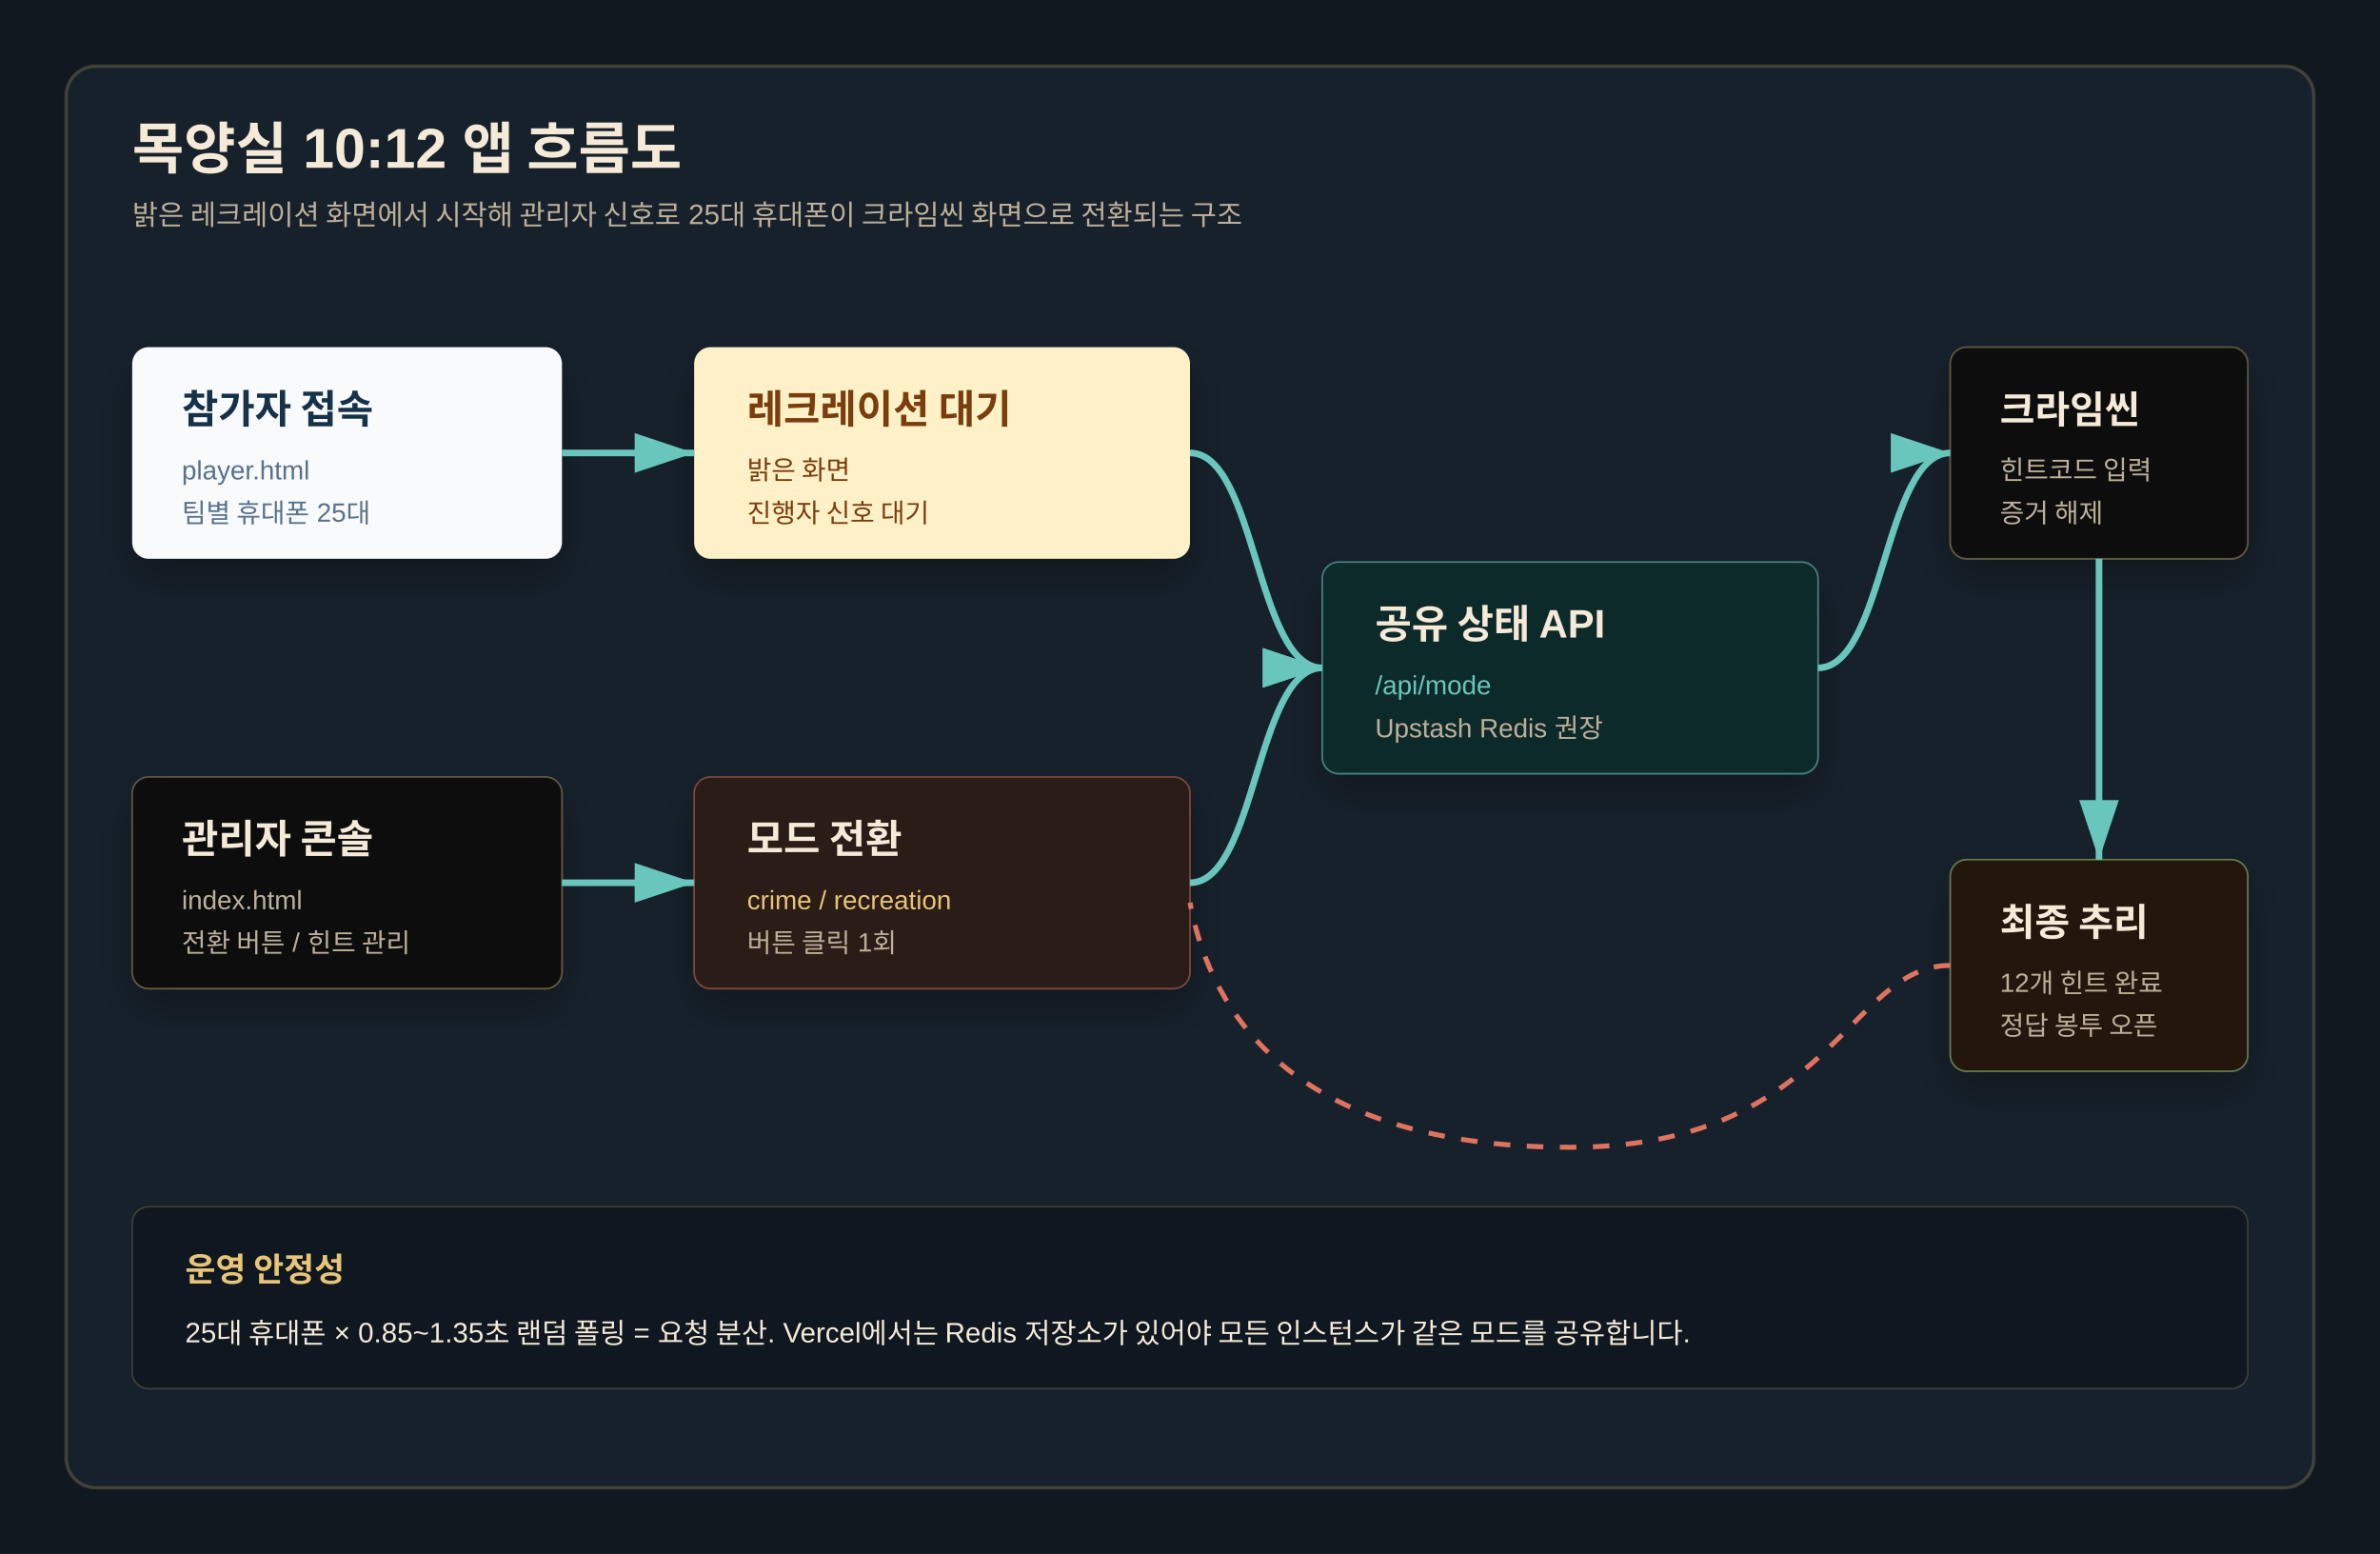
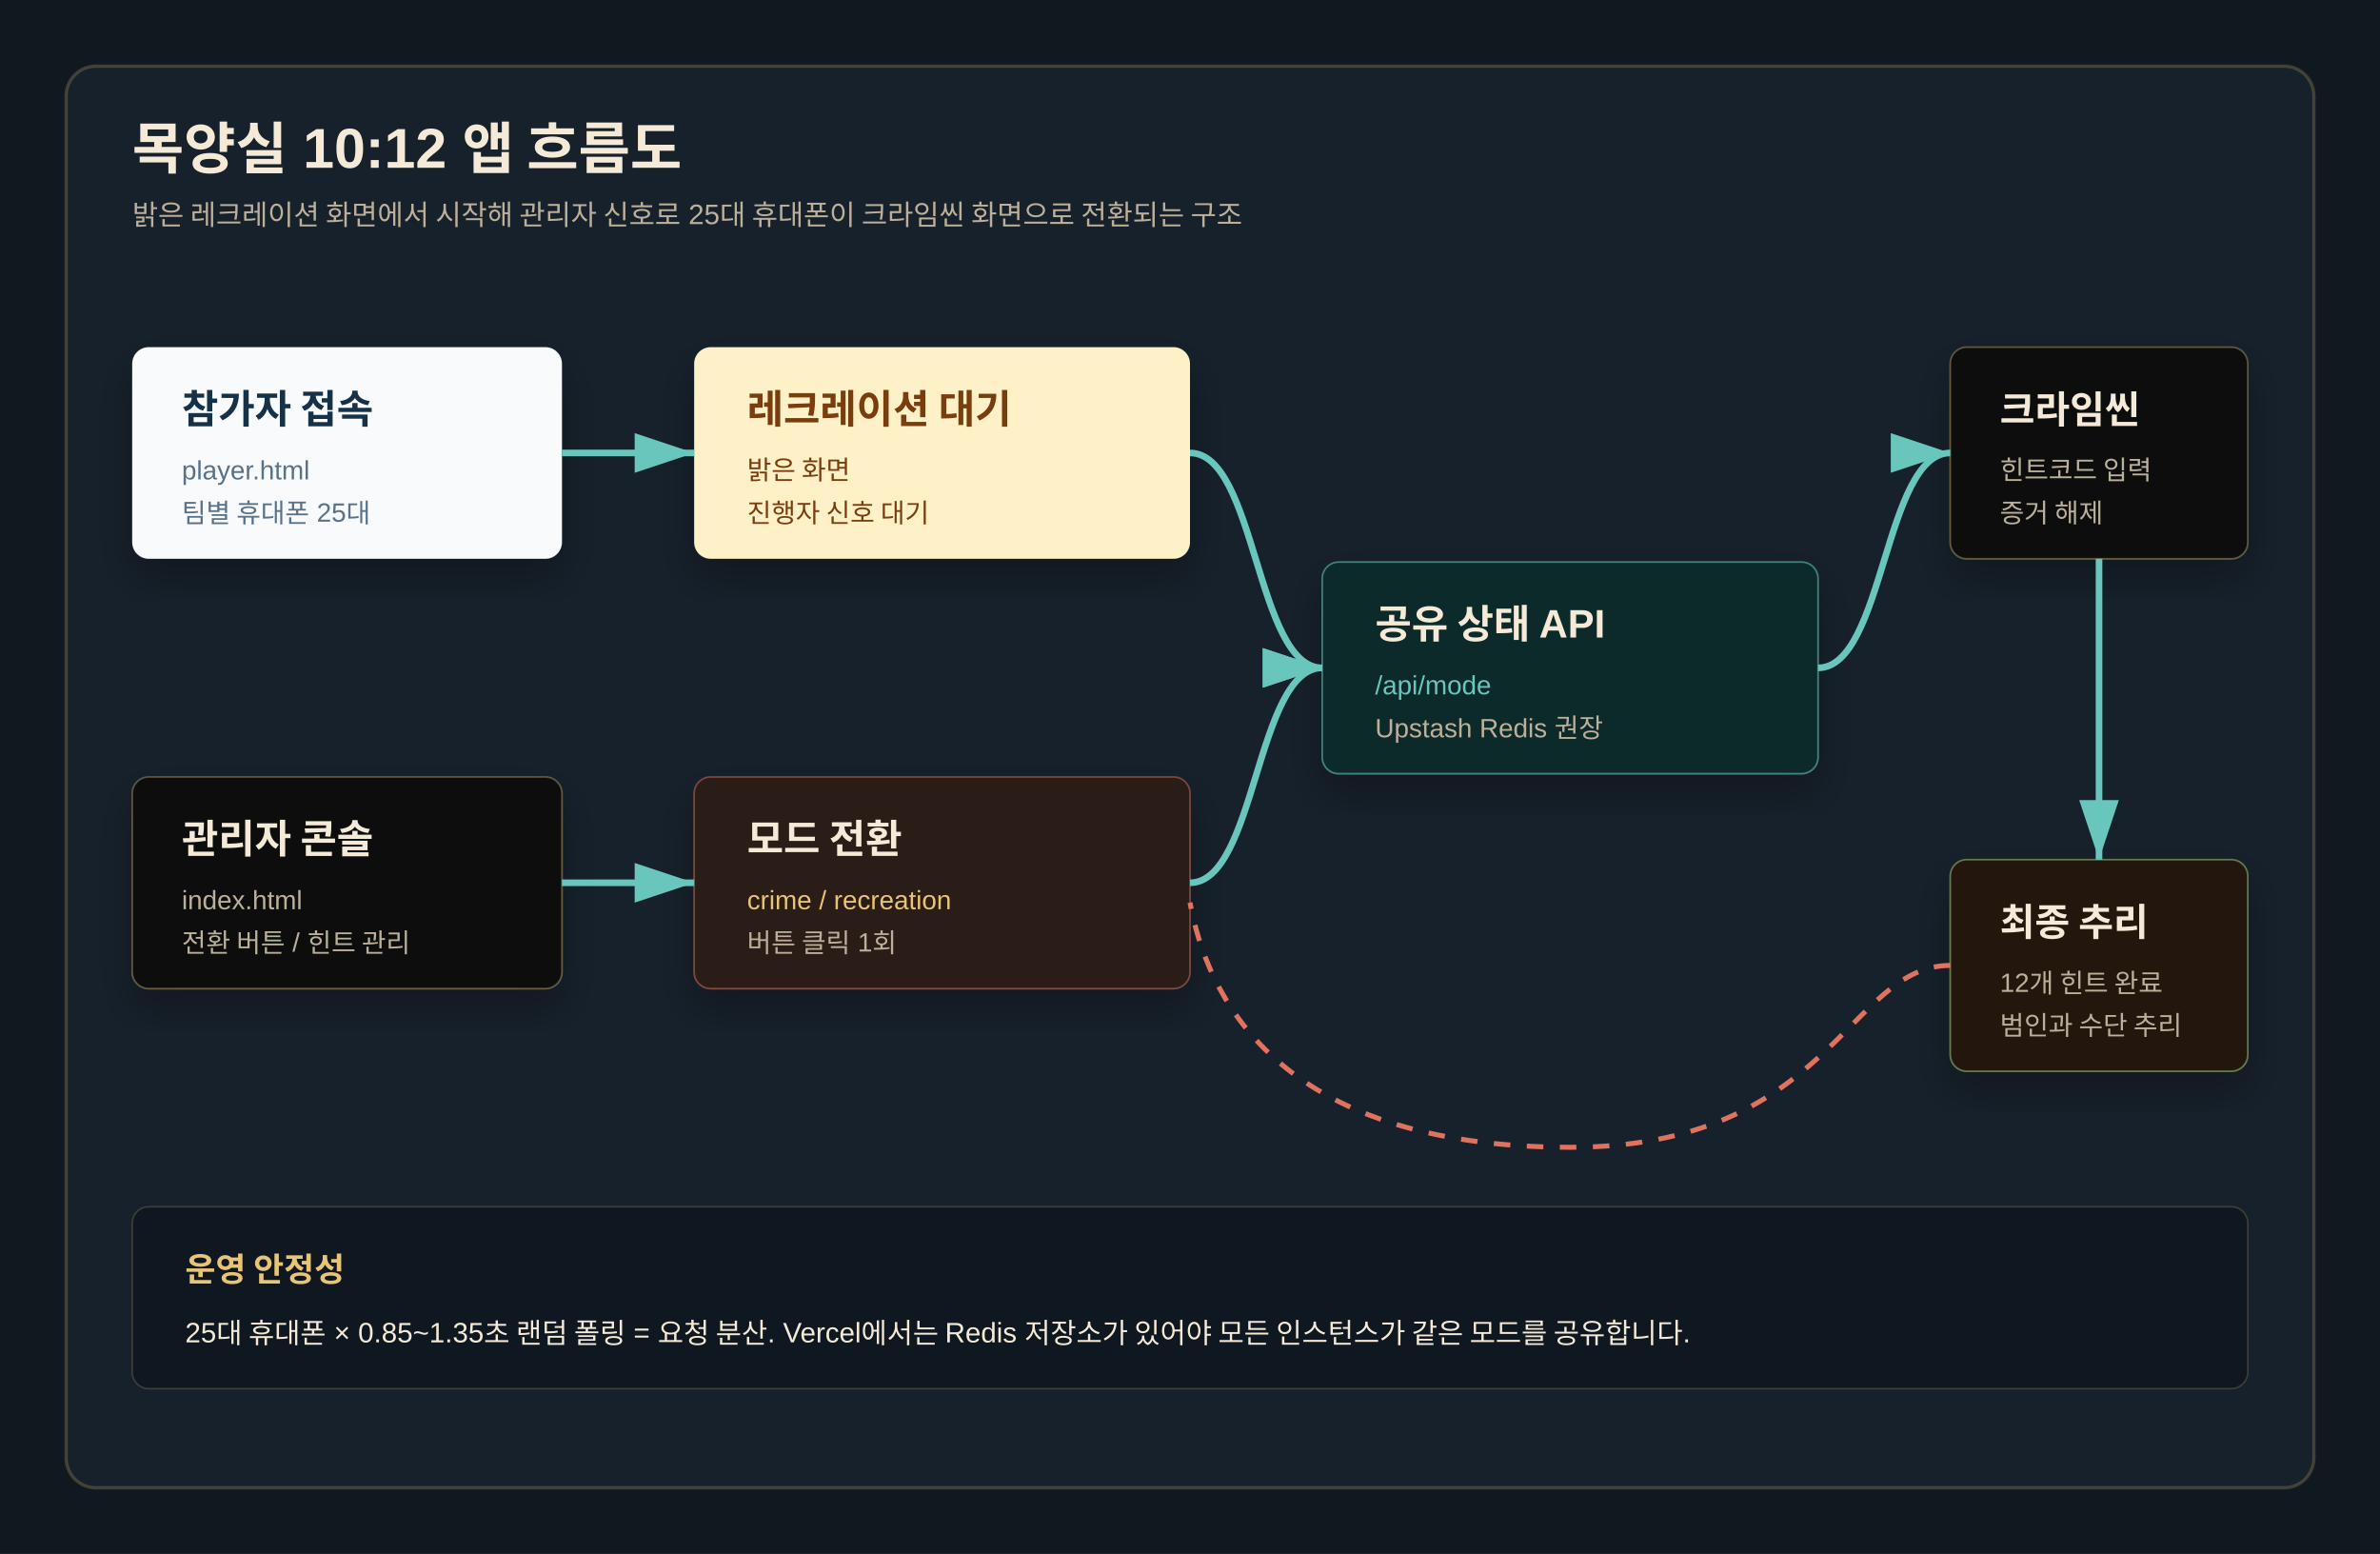
<svg xmlns="http://www.w3.org/2000/svg" width="1440" height="940" viewBox="0 0 1440 940" fill="none">
  <rect width="1440" height="940" fill="#101820" />
  <rect x="40" y="40" width="1360" height="860" rx="18" fill="#17212B" stroke="#E8C477" stroke-opacity=".22" stroke-width="2" />
  <text x="80" y="102" fill="#F5EAD7" font-family="Arial, sans-serif" font-size="34" font-weight="800">목양실 10:12 앱 흐름도</text>
  <text x="80" y="136" fill="#BDB09A" font-family="Arial, sans-serif" font-size="17">밝은 레크레이션 화면에서 시작해 관리자 신호로 25대 휴대폰이 크라임씬 화면으로 전환되는 구조</text>
  <defs>
    <marker id="arrow" markerWidth="12" markerHeight="12" refX="9" refY="3" orient="auto" markerUnits="strokeWidth">
      <path d="M0,0 L0,6 L9,3 z" fill="#69C6BD" />
    </marker>
    <filter id="shadow" x="-20%" y="-20%" width="140%" height="140%">
      <feDropShadow dx="0" dy="12" stdDeviation="12" flood-color="#000000" flood-opacity=".28" />
    </filter>
  </defs>
  <g filter="url(#shadow)">
    <rect x="80" y="210" width="260" height="128" rx="10" fill="#F8FAFC" />
    <text x="110" y="256" fill="#17324A" font-family="Arial, sans-serif" font-size="24" font-weight="800">참가자 접속</text>
    <text x="110" y="290" fill="#58728A" font-family="Arial, sans-serif" font-size="16">player.html</text>
    <text x="110" y="316" fill="#58728A" font-family="Arial, sans-serif" font-size="16">팀별 휴대폰 25대</text>
  </g>
  <g filter="url(#shadow)">
    <rect x="420" y="210" width="300" height="128" rx="10" fill="#FFF1C7" />
    <text x="452" y="256" fill="#7A3D10" font-family="Arial, sans-serif" font-size="24" font-weight="800">레크레이션 대기</text>
    <text x="452" y="290" fill="#7A3D10" font-family="Arial, sans-serif" font-size="16">밝은 화면</text>
    <text x="452" y="316" fill="#7A3D10" font-family="Arial, sans-serif" font-size="16">진행자 신호 대기</text>
  </g>
  <g filter="url(#shadow)">
    <rect x="80" y="470" width="260" height="128" rx="10" fill="#0B1110" stroke="#E8C477" stroke-opacity=".36" />
    <text x="110" y="516" fill="#F5EAD7" font-family="Arial, sans-serif" font-size="24" font-weight="800">관리자 콘솔</text>
    <text x="110" y="550" fill="#BDB09A" font-family="Arial, sans-serif" font-size="16">index.html</text>
    <text x="110" y="576" fill="#BDB09A" font-family="Arial, sans-serif" font-size="16">전환 버튼 / 힌트 관리</text>
  </g>
  <g filter="url(#shadow)">
    <rect x="420" y="470" width="300" height="128" rx="10" fill="#2B1A16" stroke="#DF735F" stroke-opacity=".48" />
    <text x="452" y="516" fill="#F5EAD7" font-family="Arial, sans-serif" font-size="24" font-weight="800">모드 전환</text>
    <text x="452" y="550" fill="#E8C477" font-family="Arial, sans-serif" font-size="16">crime / recreation</text>
    <text x="452" y="576" fill="#BDB09A" font-family="Arial, sans-serif" font-size="16">버튼 클릭 1회</text>
  </g>
  <g filter="url(#shadow)">
    <rect x="800" y="340" width="300" height="128" rx="10" fill="#102A2A" stroke="#69C6BD" stroke-opacity=".56" />
    <text x="832" y="386" fill="#F5EAD7" font-family="Arial, sans-serif" font-size="24" font-weight="800">공유 상태 API</text>
    <text x="832" y="420" fill="#69C6BD" font-family="Arial, sans-serif" font-size="16">/api/mode</text>
    <text x="832" y="446" fill="#BDB09A" font-family="Arial, sans-serif" font-size="16">Upstash Redis 권장</text>
  </g>
  <g filter="url(#shadow)">
    <rect x="1180" y="210" width="180" height="128" rx="10" fill="#0B1110" stroke="#E8C477" stroke-opacity=".36" />
    <text x="1210" y="256" fill="#F5EAD7" font-family="Arial, sans-serif" font-size="23" font-weight="800">크라임씬</text>
    <text x="1210" y="290" fill="#BDB09A" font-family="Arial, sans-serif" font-size="16">힌트코드 입력</text>
    <text x="1210" y="316" fill="#BDB09A" font-family="Arial, sans-serif" font-size="16">증거 해제</text>
  </g>
  <g filter="url(#shadow)">
    <rect x="1180" y="520" width="180" height="128" rx="10" fill="#211911" stroke="#A0BF70" stroke-opacity=".56" />
    <text x="1210" y="566" fill="#F5EAD7" font-family="Arial, sans-serif" font-size="23" font-weight="800">최종 추리</text>
    <text x="1210" y="600" fill="#BDB09A" font-family="Arial, sans-serif" font-size="16">12개 힌트 완료</text>
-     <text x="1210" y="626" fill="#BDB09A" font-family="Arial, sans-serif" font-size="16">정답 봉투 오픈</text>
+     <text x="1210" y="626" fill="#BDB09A" font-family="Arial, sans-serif" font-size="16">범인과 수단 추리</text>
  </g>
  <path d="M340 274 H420" stroke="#69C6BD" stroke-width="4" marker-end="url(#arrow)" />
  <path d="M340 534 H420" stroke="#69C6BD" stroke-width="4" marker-end="url(#arrow)" />
  <path d="M720 534 C760 534 760 404 800 404" stroke="#69C6BD" stroke-width="4" marker-end="url(#arrow)" />
  <path d="M720 274 C760 274 760 404 800 404" stroke="#69C6BD" stroke-width="4" marker-end="url(#arrow)" />
  <path d="M1100 404 C1140 404 1140 274 1180 274" stroke="#69C6BD" stroke-width="4" marker-end="url(#arrow)" />
  <path d="M1270 338 V520" stroke="#69C6BD" stroke-width="4" marker-end="url(#arrow)" />
  <path d="M1180 584 C1118 584 1108 694 950 694 C770 694 730 600 720 546" stroke="#DF735F" stroke-width="3" stroke-dasharray="10 10" />
  <rect x="80" y="730" width="1280" height="110" rx="10" fill="#0F1720" stroke="#E8C477" stroke-opacity=".2" />
  <text x="112" y="775" fill="#E8C477" font-family="Arial, sans-serif" font-size="20" font-weight="800">운영 안정성</text>
  <text x="112" y="812" fill="#F5EAD7" font-family="Arial, sans-serif" font-size="17">25대 휴대폰 × 0.85~1.35초 랜덤 폴링 = 요청 분산. Vercel에서는 Redis 저장소가 있어야 모든 인스턴스가 같은 모드를 공유합니다.</text>
</svg>
